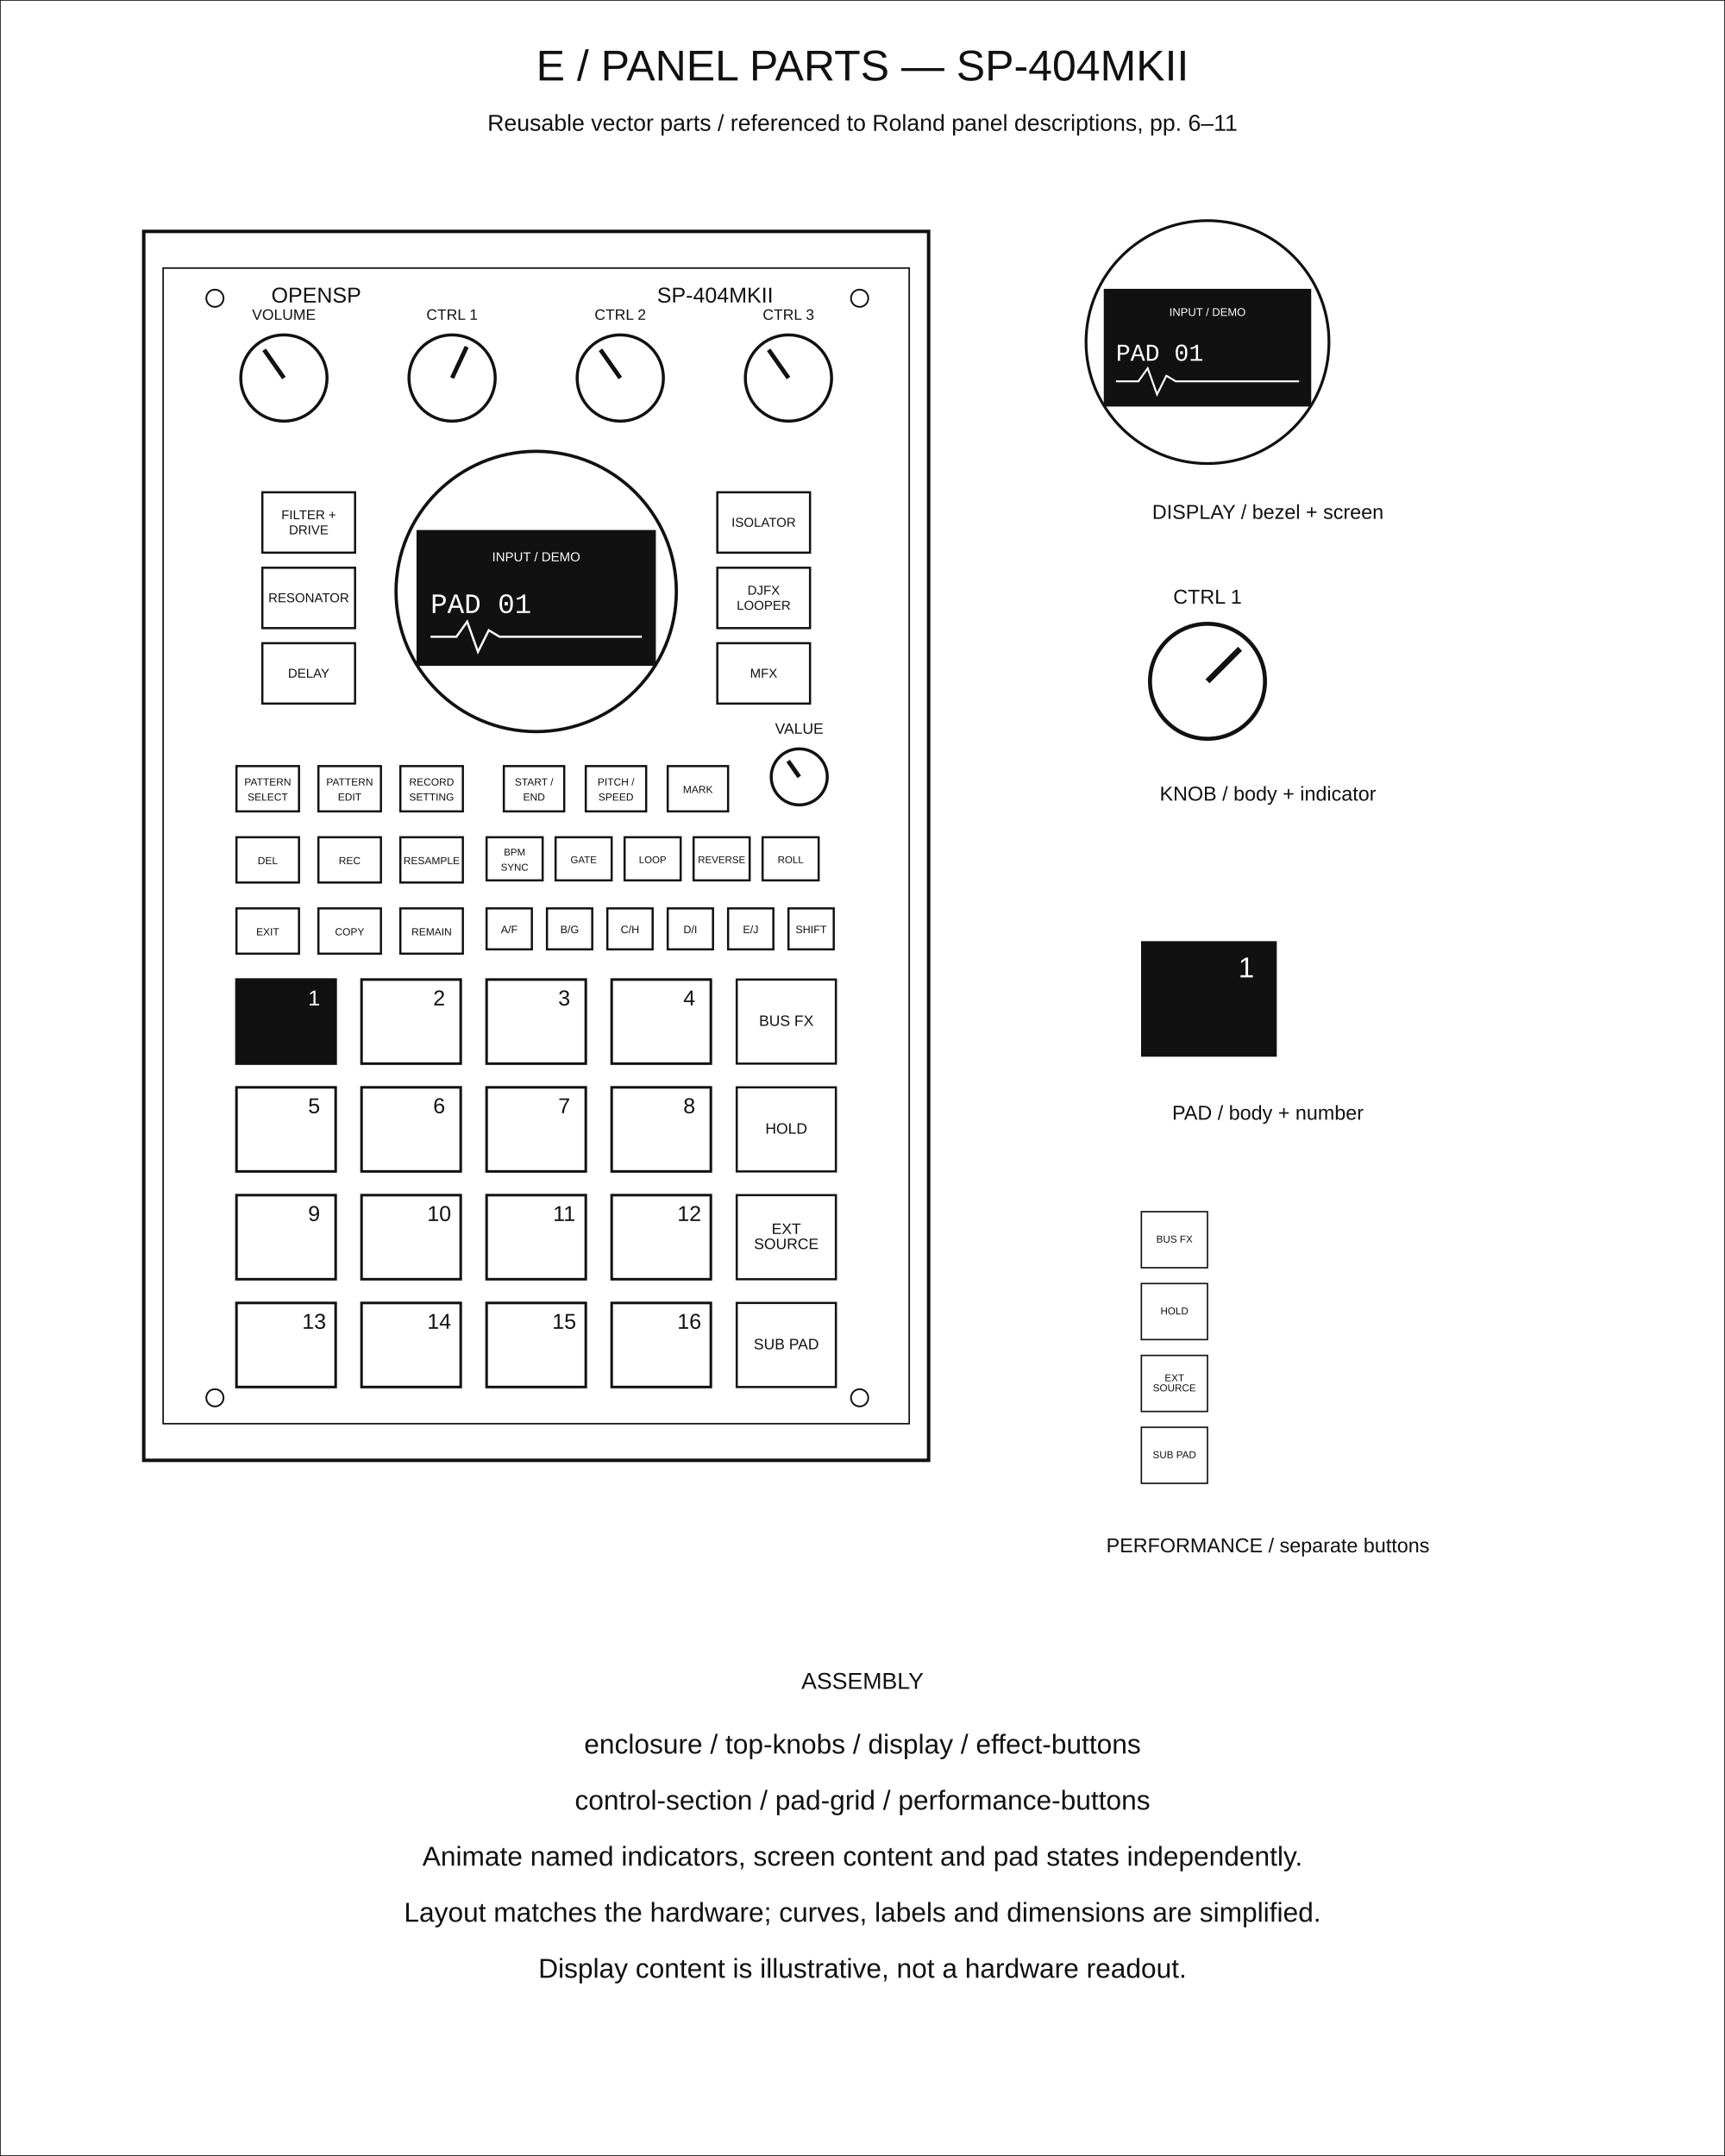
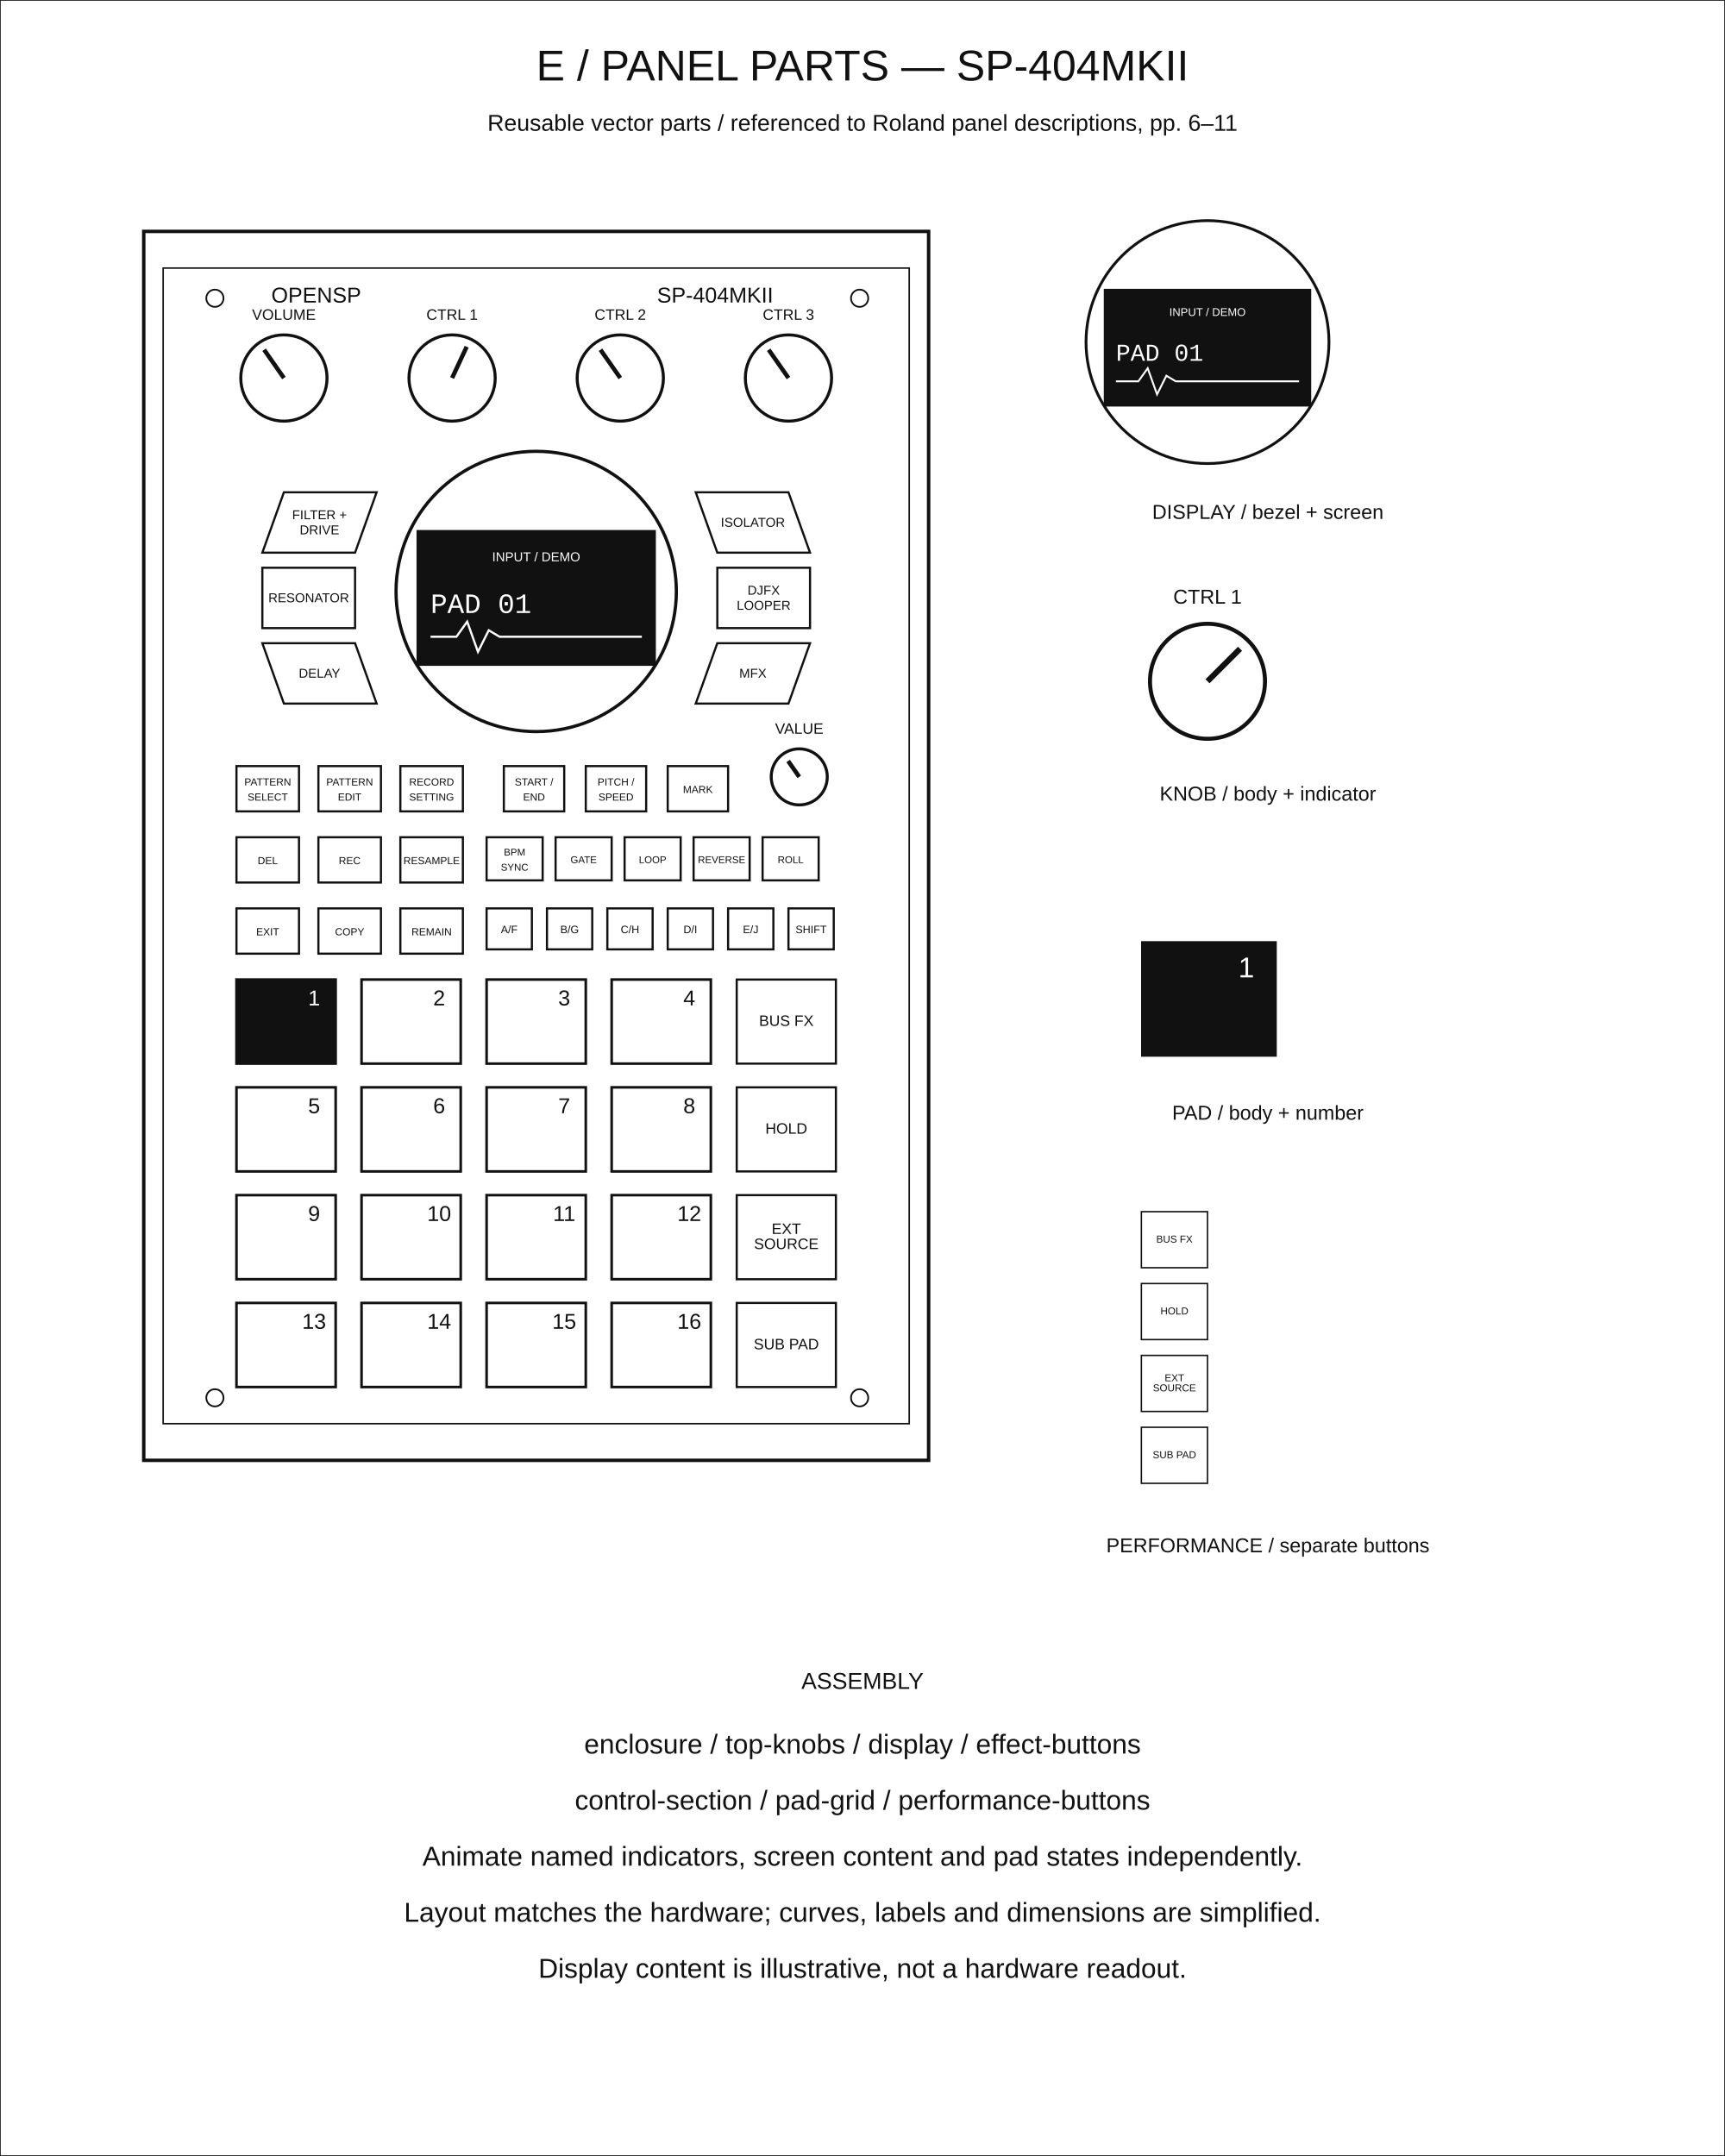
<svg xmlns="http://www.w3.org/2000/svg" width="1200" height="1500" viewBox="0 0 1200 1500">
  <rect x="0" y="0" width="1200" height="1500" fill="white" stroke="#111" stroke-width="1" />
  <text x="600" y="56" text-anchor="middle" font-family="Arial" font-size="30" fill="#111">E / PANEL PARTS — SP-404MKII</text>
  <text x="600" y="91" text-anchor="middle" font-family="Arial" font-size="16" fill="#111">Reusable vector parts / referenced to Roland panel descriptions, pp. 6–11</text>
  <g id="instrument" data-part="instrument" transform="translate(73 161) scale(1.5)">
    <g id="enclosure" data-part="enclosure">
      <rect x="18" y="0" width="364" height="570" fill="white" stroke="#111" stroke-width="1.6" />
      <rect x="27" y="17" width="346" height="536" fill="white" stroke="#111" stroke-width="0.7" />
      <text x="98" y="33" text-anchor="middle" font-family="Arial" font-size="10" fill="#111">OPENSP</text>
      <text x="283" y="33" text-anchor="middle" font-family="Arial" font-size="10" fill="#111">SP-404MKII</text>
      <circle cx="51" cy="31" r="4" fill="white" stroke="#111" stroke-width=".8" />
      <circle cx="51" cy="541" r="4" fill="white" stroke="#111" stroke-width=".8" />
      <circle cx="350" cy="31" r="4" fill="white" stroke="#111" stroke-width=".8" />
      <circle cx="350" cy="541" r="4" fill="white" stroke="#111" stroke-width=".8" />
    </g>
    <g id="top-knobs" data-part="top-knobs">
      <g id="volume" data-part="volume">
        <text x="83" y="41" text-anchor="middle" font-family="Arial" font-size="7" fill="#111">VOLUME</text>
        <circle cx="83" cy="68" r="20" fill="white" stroke="#111" stroke-width="1.4" />
        <g id="volume-indicator" data-part="volume-indicator" transform="rotate(-35 83 68)">
          <path d="M83 68V52" stroke="#111" stroke-width="2" />
        </g>
      </g>
      <g id="ctrl-1" data-part="ctrl-1">
        <text x="161" y="41" text-anchor="middle" font-family="Arial" font-size="7" fill="#111">CTRL 1</text>
        <circle cx="161" cy="68" r="20" fill="white" stroke="#111" stroke-width="1.4" />
        <g id="ctrl-1-indicator" data-part="ctrl-1-indicator" transform="rotate(25 161 68)">
          <path d="M161 68V52" stroke="#111" stroke-width="2" />
        </g>
      </g>
      <g id="ctrl-2" data-part="ctrl-2">
        <text x="239" y="41" text-anchor="middle" font-family="Arial" font-size="7" fill="#111">CTRL 2</text>
        <circle cx="239" cy="68" r="20" fill="white" stroke="#111" stroke-width="1.4" />
        <g id="ctrl-2-indicator" data-part="ctrl-2-indicator" transform="rotate(-35 239 68)">
          <path d="M239 68V52" stroke="#111" stroke-width="2" />
        </g>
      </g>
      <g id="ctrl-3" data-part="ctrl-3">
        <text x="317" y="41" text-anchor="middle" font-family="Arial" font-size="7" fill="#111">CTRL 3</text>
        <circle cx="317" cy="68" r="20" fill="white" stroke="#111" stroke-width="1.4" />
        <g id="ctrl-3-indicator" data-part="ctrl-3-indicator" transform="rotate(-35 317 68)">
          <path d="M317 68V52" stroke="#111" stroke-width="2" />
        </g>
      </g>
    </g>
    <g id="display" data-part="display">
      <g id="display-bezel" data-part="display-bezel">
        <circle cx="200" cy="167" r="65" fill="white" stroke="#111" stroke-width="1.5" />
      </g>
      <g id="screen-content" data-part="screen-content">
        <rect x="145" y="139" width="110" height="62" fill="#111" stroke="#111" stroke-width="1" />
        <text x="200" y="153" text-anchor="middle" font-family="Arial" font-size="6" fill="white">INPUT / DEMO</text>
        <text id="screen-value" x="151" y="177" font-family="Courier New" font-size="13" fill="white">PAD 01</text>
        <path id="wave" d="M151 188h12l5 -7 5 14 5 -10 5 3h66" fill="none" stroke="white" />
      </g>
    </g>
    <g id="effect-buttons" data-part="effect-buttons">
      <g id="fx-filter-drive" data-part="fx-filter-drive">
-         <rect x="73" y="121" width="43" height="28" fill="white" stroke="#111" stroke-width="1" />
-         <text x="94.5" y="133.5" text-anchor="middle" font-family="Arial" font-size="6" fill="#111">FILTER +</text>
-         <text x="94.5" y="140.5" text-anchor="middle" font-family="Arial" font-size="6" fill="#111">DRIVE</text>
+         <path d="M83 121h43L116 149H73Z" fill="white" stroke="#111" />
+         <text x="99.5" y="133.5" text-anchor="middle" font-family="Arial" font-size="6" fill="#111">FILTER +</text>
+         <text x="99.5" y="140.5" text-anchor="middle" font-family="Arial" font-size="6" fill="#111">DRIVE</text>
      </g>
      <g id="fx-resonator" data-part="fx-resonator">
-         <rect x="73" y="156" width="43" height="28" fill="white" stroke="#111" stroke-width="1" />
+         <path d="M73 156h43L116 184H73Z" fill="white" stroke="#111" />
        <text x="94.5" y="172.0" text-anchor="middle" font-family="Arial" font-size="6" fill="#111">RESONATOR</text>
      </g>
      <g id="fx-delay" data-part="fx-delay">
-         <rect x="73" y="191" width="43" height="28" fill="white" stroke="#111" stroke-width="1" />
-         <text x="94.5" y="207.0" text-anchor="middle" font-family="Arial" font-size="6" fill="#111">DELAY</text>
+         <path d="M73 191h43L126 219H83Z" fill="white" stroke="#111" />
+         <text x="99.5" y="207.0" text-anchor="middle" font-family="Arial" font-size="6" fill="#111">DELAY</text>
      </g>
      <g id="fx-isolator" data-part="fx-isolator">
-         <rect x="284" y="121" width="43" height="28" fill="white" stroke="#111" stroke-width="1" />
-         <text x="305.5" y="137.0" text-anchor="middle" font-family="Arial" font-size="6" fill="#111">ISOLATOR</text>
+         <path d="M274 121h43L327 149H284Z" fill="white" stroke="#111" />
+         <text x="300.5" y="137.0" text-anchor="middle" font-family="Arial" font-size="6" fill="#111">ISOLATOR</text>
      </g>
      <g id="fx-djfx-looper" data-part="fx-djfx-looper">
-         <rect x="284" y="156" width="43" height="28" fill="white" stroke="#111" stroke-width="1" />
+         <path d="M284 156h43L327 184H284Z" fill="white" stroke="#111" />
        <text x="305.5" y="168.5" text-anchor="middle" font-family="Arial" font-size="6" fill="#111">DJFX</text>
        <text x="305.5" y="175.5" text-anchor="middle" font-family="Arial" font-size="6" fill="#111">LOOPER</text>
      </g>
      <g id="fx-mfx" data-part="fx-mfx">
-         <rect x="284" y="191" width="43" height="28" fill="white" stroke="#111" stroke-width="1" />
-         <text x="305.5" y="207.0" text-anchor="middle" font-family="Arial" font-size="6" fill="#111">MFX</text>
+         <path d="M284 191h43L317 219H274Z" fill="white" stroke="#111" />
+         <text x="300.5" y="207.0" text-anchor="middle" font-family="Arial" font-size="6" fill="#111">MFX</text>
      </g>
    </g>
    <g id="control-section" data-part="control-section">
      <g id="record-edit-buttons" data-part="record-edit-buttons">
        <g id="pattern-select" data-part="pattern-select">
          <rect x="61" y="248" width="29" height="21" fill="white" stroke="#111" stroke-width="1" />
          <text x="75.5" y="257.0" text-anchor="middle" font-family="Arial" font-size="4.8" fill="#111">PATTERN</text>
          <text x="75.5" y="264.0" text-anchor="middle" font-family="Arial" font-size="4.8" fill="#111">SELECT</text>
        </g>
        <g id="pattern-edit" data-part="pattern-edit">
          <rect x="99" y="248" width="29" height="21" fill="white" stroke="#111" stroke-width="1" />
          <text x="113.5" y="257.0" text-anchor="middle" font-family="Arial" font-size="4.8" fill="#111">PATTERN</text>
          <text x="113.5" y="264.0" text-anchor="middle" font-family="Arial" font-size="4.8" fill="#111">EDIT</text>
        </g>
        <g id="record-setting" data-part="record-setting">
          <rect x="137" y="248" width="29" height="21" fill="white" stroke="#111" stroke-width="1" />
          <text x="151.5" y="257.0" text-anchor="middle" font-family="Arial" font-size="4.8" fill="#111">RECORD</text>
          <text x="151.5" y="264.0" text-anchor="middle" font-family="Arial" font-size="4.8" fill="#111">SETTING</text>
        </g>
        <g id="del" data-part="del">
          <rect x="61" y="281" width="29" height="21" fill="white" stroke="#111" stroke-width="1" />
          <text x="75.5" y="293.5" text-anchor="middle" font-family="Arial" font-size="4.8" fill="#111">DEL</text>
        </g>
        <g id="rec" data-part="rec">
          <rect x="99" y="281" width="29" height="21" fill="white" stroke="#111" stroke-width="1" />
          <text x="113.5" y="293.5" text-anchor="middle" font-family="Arial" font-size="4.8" fill="#111">REC</text>
        </g>
        <g id="resample" data-part="resample">
          <rect x="137" y="281" width="29" height="21" fill="white" stroke="#111" stroke-width="1" />
          <text x="151.5" y="293.5" text-anchor="middle" font-family="Arial" font-size="4.8" fill="#111">RESAMPLE</text>
        </g>
        <g id="exit" data-part="exit">
          <rect x="61" y="314" width="29" height="21" fill="white" stroke="#111" stroke-width="1" />
          <text x="75.5" y="326.5" text-anchor="middle" font-family="Arial" font-size="4.8" fill="#111">EXIT</text>
        </g>
        <g id="copy" data-part="copy">
          <rect x="99" y="314" width="29" height="21" fill="white" stroke="#111" stroke-width="1" />
          <text x="113.5" y="326.5" text-anchor="middle" font-family="Arial" font-size="4.8" fill="#111">COPY</text>
        </g>
        <g id="remain" data-part="remain">
          <rect x="137" y="314" width="29" height="21" fill="white" stroke="#111" stroke-width="1" />
          <text x="151.5" y="326.5" text-anchor="middle" font-family="Arial" font-size="4.8" fill="#111">REMAIN</text>
        </g>
      </g>
      <g id="sample-bank-buttons" data-part="sample-bank-buttons">
        <g id="start-end" data-part="start-end">
          <rect x="185" y="248" width="28" height="21" fill="white" stroke="#111" stroke-width="1" />
          <text x="199.0" y="257.0" text-anchor="middle" font-family="Arial" font-size="4.8" fill="#111">START /</text>
          <text x="199.0" y="264.0" text-anchor="middle" font-family="Arial" font-size="4.8" fill="#111">END</text>
        </g>
        <g id="pitch-speed" data-part="pitch-speed">
          <rect x="223" y="248" width="28" height="21" fill="white" stroke="#111" stroke-width="1" />
          <text x="237.0" y="257.0" text-anchor="middle" font-family="Arial" font-size="4.8" fill="#111">PITCH /</text>
          <text x="237.0" y="264.0" text-anchor="middle" font-family="Arial" font-size="4.8" fill="#111">SPEED</text>
        </g>
        <g id="mark" data-part="mark">
          <rect x="261" y="248" width="28" height="21" fill="white" stroke="#111" stroke-width="1" />
          <text x="275.0" y="260.5" text-anchor="middle" font-family="Arial" font-size="4.8" fill="#111">MARK</text>
        </g>
        <g id="value" data-part="value">
          <text x="322" y="233" text-anchor="middle" font-family="Arial" font-size="7" fill="#111">VALUE</text>
          <circle cx="322" cy="253" r="13" fill="white" stroke="#111" stroke-width="1.4" />
          <g id="value-indicator" data-part="value-indicator" transform="rotate(-35 322 253)">
            <path d="M322 253V244" stroke="#111" stroke-width="2" />
          </g>
        </g>
        <g id="bpm-sync" data-part="bpm-sync">
          <rect x="177" y="281" width="26" height="20" fill="white" stroke="#111" stroke-width="1" />
          <text x="190.0" y="289.5" text-anchor="middle" font-family="Arial" font-size="4.6" fill="#111">BPM</text>
          <text x="190.0" y="296.5" text-anchor="middle" font-family="Arial" font-size="4.6" fill="#111">SYNC</text>
        </g>
        <g id="gate" data-part="gate">
          <rect x="209" y="281" width="26" height="20" fill="white" stroke="#111" stroke-width="1" />
          <text x="222.0" y="293.0" text-anchor="middle" font-family="Arial" font-size="4.6" fill="#111">GATE</text>
        </g>
        <g id="loop" data-part="loop">
          <rect x="241" y="281" width="26" height="20" fill="white" stroke="#111" stroke-width="1" />
          <text x="254.0" y="293.0" text-anchor="middle" font-family="Arial" font-size="4.6" fill="#111">LOOP</text>
        </g>
        <g id="reverse" data-part="reverse">
          <rect x="273" y="281" width="26" height="20" fill="white" stroke="#111" stroke-width="1" />
          <text x="286.0" y="293.0" text-anchor="middle" font-family="Arial" font-size="4.6" fill="#111">REVERSE</text>
        </g>
        <g id="roll" data-part="roll">
          <rect x="305" y="281" width="26" height="20" fill="white" stroke="#111" stroke-width="1" />
          <text x="318.0" y="293.0" text-anchor="middle" font-family="Arial" font-size="4.6" fill="#111">ROLL</text>
        </g>
        <g id="bank-a-f" data-part="bank-a-f">
          <rect x="177" y="314" width="21" height="19" fill="white" stroke="#111" stroke-width="1" />
          <text x="187.5" y="325.5" text-anchor="middle" font-family="Arial" font-size="5" fill="#111">A/F</text>
        </g>
        <g id="bank-b-g" data-part="bank-b-g">
          <rect x="205" y="314" width="21" height="19" fill="white" stroke="#111" stroke-width="1" />
          <text x="215.5" y="325.5" text-anchor="middle" font-family="Arial" font-size="5" fill="#111">B/G</text>
        </g>
        <g id="bank-c-h" data-part="bank-c-h">
          <rect x="233" y="314" width="21" height="19" fill="white" stroke="#111" stroke-width="1" />
          <text x="243.5" y="325.5" text-anchor="middle" font-family="Arial" font-size="5" fill="#111">C/H</text>
        </g>
        <g id="bank-d-i" data-part="bank-d-i">
          <rect x="261" y="314" width="21" height="19" fill="white" stroke="#111" stroke-width="1" />
          <text x="271.5" y="325.5" text-anchor="middle" font-family="Arial" font-size="5" fill="#111">D/I</text>
        </g>
        <g id="bank-e-j" data-part="bank-e-j">
          <rect x="289" y="314" width="21" height="19" fill="white" stroke="#111" stroke-width="1" />
          <text x="299.5" y="325.5" text-anchor="middle" font-family="Arial" font-size="5" fill="#111">E/J</text>
        </g>
        <g id="shift" data-part="shift">
          <rect x="317" y="314" width="21" height="19" fill="white" stroke="#111" stroke-width="1" />
          <text x="327.5" y="325.5" text-anchor="middle" font-family="Arial" font-size="5" fill="#111">SHIFT</text>
        </g>
      </g>
    </g>
    <g id="pad-grid" data-part="pad-grid">
      <g id="pad-1" data-part="pad-1" class="pad" role="button" tabindex="0" aria-label="Pad 1" data-pad="1">
        <rect x="61" y="347" width="46" height="39" fill="#111" stroke="#111" stroke-width="1.2" />
        <text x="97" y="359" text-anchor="middle" font-family="Arial" font-size="10" fill="white">1</text>
      </g>
      <g id="pad-2" data-part="pad-2" class="pad" role="button" tabindex="0" aria-label="Pad 2" data-pad="2">
        <rect x="119" y="347" width="46" height="39" fill="white" stroke="#111" stroke-width="1.2" />
        <text x="155" y="359" text-anchor="middle" font-family="Arial" font-size="10" fill="#111">2</text>
      </g>
      <g id="pad-3" data-part="pad-3" class="pad" role="button" tabindex="0" aria-label="Pad 3" data-pad="3">
        <rect x="177" y="347" width="46" height="39" fill="white" stroke="#111" stroke-width="1.2" />
        <text x="213" y="359" text-anchor="middle" font-family="Arial" font-size="10" fill="#111">3</text>
      </g>
      <g id="pad-4" data-part="pad-4" class="pad" role="button" tabindex="0" aria-label="Pad 4" data-pad="4">
        <rect x="235" y="347" width="46" height="39" fill="white" stroke="#111" stroke-width="1.2" />
        <text x="271" y="359" text-anchor="middle" font-family="Arial" font-size="10" fill="#111">4</text>
      </g>
      <g id="pad-5" data-part="pad-5" class="pad" role="button" tabindex="0" aria-label="Pad 5" data-pad="5">
        <rect x="61" y="397" width="46" height="39" fill="white" stroke="#111" stroke-width="1.2" />
        <text x="97" y="409" text-anchor="middle" font-family="Arial" font-size="10" fill="#111">5</text>
      </g>
      <g id="pad-6" data-part="pad-6" class="pad" role="button" tabindex="0" aria-label="Pad 6" data-pad="6">
        <rect x="119" y="397" width="46" height="39" fill="white" stroke="#111" stroke-width="1.2" />
        <text x="155" y="409" text-anchor="middle" font-family="Arial" font-size="10" fill="#111">6</text>
      </g>
      <g id="pad-7" data-part="pad-7" class="pad" role="button" tabindex="0" aria-label="Pad 7" data-pad="7">
        <rect x="177" y="397" width="46" height="39" fill="white" stroke="#111" stroke-width="1.2" />
        <text x="213" y="409" text-anchor="middle" font-family="Arial" font-size="10" fill="#111">7</text>
      </g>
      <g id="pad-8" data-part="pad-8" class="pad" role="button" tabindex="0" aria-label="Pad 8" data-pad="8">
        <rect x="235" y="397" width="46" height="39" fill="white" stroke="#111" stroke-width="1.2" />
        <text x="271" y="409" text-anchor="middle" font-family="Arial" font-size="10" fill="#111">8</text>
      </g>
      <g id="pad-9" data-part="pad-9" class="pad" role="button" tabindex="0" aria-label="Pad 9" data-pad="9">
        <rect x="61" y="447" width="46" height="39" fill="white" stroke="#111" stroke-width="1.2" />
        <text x="97" y="459" text-anchor="middle" font-family="Arial" font-size="10" fill="#111">9</text>
      </g>
      <g id="pad-10" data-part="pad-10" class="pad" role="button" tabindex="0" aria-label="Pad 10" data-pad="10">
        <rect x="119" y="447" width="46" height="39" fill="white" stroke="#111" stroke-width="1.2" />
        <text x="155" y="459" text-anchor="middle" font-family="Arial" font-size="10" fill="#111">10</text>
      </g>
      <g id="pad-11" data-part="pad-11" class="pad" role="button" tabindex="0" aria-label="Pad 11" data-pad="11">
        <rect x="177" y="447" width="46" height="39" fill="white" stroke="#111" stroke-width="1.2" />
        <text x="213" y="459" text-anchor="middle" font-family="Arial" font-size="10" fill="#111">11</text>
      </g>
      <g id="pad-12" data-part="pad-12" class="pad" role="button" tabindex="0" aria-label="Pad 12" data-pad="12">
        <rect x="235" y="447" width="46" height="39" fill="white" stroke="#111" stroke-width="1.2" />
        <text x="271" y="459" text-anchor="middle" font-family="Arial" font-size="10" fill="#111">12</text>
      </g>
      <g id="pad-13" data-part="pad-13" class="pad" role="button" tabindex="0" aria-label="Pad 13" data-pad="13">
        <rect x="61" y="497" width="46" height="39" fill="white" stroke="#111" stroke-width="1.2" />
        <text x="97" y="509" text-anchor="middle" font-family="Arial" font-size="10" fill="#111">13</text>
      </g>
      <g id="pad-14" data-part="pad-14" class="pad" role="button" tabindex="0" aria-label="Pad 14" data-pad="14">
        <rect x="119" y="497" width="46" height="39" fill="white" stroke="#111" stroke-width="1.2" />
        <text x="155" y="509" text-anchor="middle" font-family="Arial" font-size="10" fill="#111">14</text>
      </g>
      <g id="pad-15" data-part="pad-15" class="pad" role="button" tabindex="0" aria-label="Pad 15" data-pad="15">
        <rect x="177" y="497" width="46" height="39" fill="white" stroke="#111" stroke-width="1.2" />
        <text x="213" y="509" text-anchor="middle" font-family="Arial" font-size="10" fill="#111">15</text>
      </g>
      <g id="pad-16" data-part="pad-16" class="pad" role="button" tabindex="0" aria-label="Pad 16" data-pad="16">
        <rect x="235" y="497" width="46" height="39" fill="white" stroke="#111" stroke-width="1.2" />
        <text x="271" y="509" text-anchor="middle" font-family="Arial" font-size="10" fill="#111">16</text>
      </g>
    </g>
    <g id="performance-buttons" data-part="performance-buttons">
      <g id="bus-fx" data-part="bus-fx">
        <rect x="293" y="347" width="46" height="39" fill="white" stroke="#111" stroke-width="1" />
        <text x="316.0" y="368.5" text-anchor="middle" font-family="Arial" font-size="7" fill="#111">BUS FX</text>
      </g>
      <g id="hold" data-part="hold">
        <rect x="293" y="397" width="46" height="39" fill="white" stroke="#111" stroke-width="1" />
        <text x="316.0" y="418.5" text-anchor="middle" font-family="Arial" font-size="7" fill="#111">HOLD</text>
      </g>
      <g id="ext-source" data-part="ext-source">
        <rect x="293" y="447" width="46" height="39" fill="white" stroke="#111" stroke-width="1" />
        <text x="316.0" y="465.0" text-anchor="middle" font-family="Arial" font-size="7" fill="#111">EXT</text>
        <text x="316.0" y="472.0" text-anchor="middle" font-family="Arial" font-size="7" fill="#111">SOURCE</text>
      </g>
      <g id="sub-pad" data-part="sub-pad">
        <rect x="293" y="497" width="46" height="39" fill="white" stroke="#111" stroke-width="1" />
        <text x="316.0" y="518.5" text-anchor="middle" font-family="Arial" font-size="7" fill="#111">SUB PAD</text>
      </g>
    </g>
  </g>
  <g id="part-study-display" data-part="part-study-display" transform="translate(840 238) scale(1.3) translate(-200 -167)">
    <g id="display-copy-1" data-part="display">
      <g id="display-bezel-copy-1" data-part="display-bezel">
        <circle cx="200" cy="167" r="65" fill="white" stroke="#111" stroke-width="1.5" />
      </g>
      <g id="screen-content-copy-1" data-part="screen-content">
        <rect x="145" y="139" width="110" height="62" fill="#111" stroke="#111" stroke-width="1" />
        <text x="200" y="153" text-anchor="middle" font-family="Arial" font-size="6" fill="white">INPUT / DEMO</text>
        <text id="screen-value-copy-1" x="151" y="177" font-family="Courier New" font-size="13" fill="white">PAD 01</text>
        <path id="wave-copy-1" d="M151 188h12l5 -7 5 14 5 -10 5 3h66" fill="none" stroke="white" />
      </g>
    </g>
  </g>
  <g id="part-study-knob" data-part="part-study-knob" transform="translate(840 474) scale(2) translate(-161 -68)">
    <g id="part-ctrl-1" data-part="part-ctrl-1">
      <text x="161" y="41" text-anchor="middle" font-family="Arial" font-size="7" fill="#111">CTRL 1</text>
      <circle cx="161" cy="68" r="20" fill="white" stroke="#111" stroke-width="1.4" />
      <g id="part-ctrl-1-indicator" data-part="part-ctrl-1-indicator" transform="rotate(45 161 68)">
        <path d="M161 68V52" stroke="#111" stroke-width="2" />
      </g>
    </g>
  </g>
  <g id="part-study-pad" data-part="part-study-pad" transform="translate(795 656) scale(2)">
    <g id="pad-1-copy-1" data-part="pad-1" class="pad" role="button" tabindex="0" aria-label="Pad 1" data-pad="1">
      <rect x="0" y="0" width="46" height="39" fill="#111" stroke="#111" stroke-width="1.2" />
      <text x="36" y="12" text-anchor="middle" font-family="Arial" font-size="10" fill="white">1</text>
    </g>
  </g>
  <g id="part-study-performance" data-part="part-study-performance" transform="translate(794 843) scale(1) translate(-293 -347)">
    <g id="performance-buttons-copy-1" data-part="performance-buttons">
      <g id="bus-fx-copy-1" data-part="bus-fx">
        <rect x="293" y="347" width="46" height="39" fill="white" stroke="#111" stroke-width="1" />
        <text x="316.0" y="368.5" text-anchor="middle" font-family="Arial" font-size="7" fill="#111">BUS FX</text>
      </g>
      <g id="hold-copy-1" data-part="hold">
        <rect x="293" y="397" width="46" height="39" fill="white" stroke="#111" stroke-width="1" />
        <text x="316.0" y="418.5" text-anchor="middle" font-family="Arial" font-size="7" fill="#111">HOLD</text>
      </g>
      <g id="ext-source-copy-1" data-part="ext-source">
        <rect x="293" y="447" width="46" height="39" fill="white" stroke="#111" stroke-width="1" />
        <text x="316.0" y="465.0" text-anchor="middle" font-family="Arial" font-size="7" fill="#111">EXT</text>
        <text x="316.0" y="472.0" text-anchor="middle" font-family="Arial" font-size="7" fill="#111">SOURCE</text>
      </g>
      <g id="sub-pad-copy-1" data-part="sub-pad">
        <rect x="293" y="497" width="46" height="39" fill="white" stroke="#111" stroke-width="1" />
        <text x="316.0" y="518.5" text-anchor="middle" font-family="Arial" font-size="7" fill="#111">SUB PAD</text>
      </g>
    </g>
  </g>
  <text x="882" y="361" text-anchor="middle" font-family="Arial" font-size="14" fill="#111">DISPLAY / bezel + screen</text>
  <text x="882" y="557" text-anchor="middle" font-family="Arial" font-size="14" fill="#111">KNOB / body + indicator</text>
  <text x="882" y="779" text-anchor="middle" font-family="Arial" font-size="14" fill="#111">PAD / body + number</text>
  <text x="882" y="1080" text-anchor="middle" font-family="Arial" font-size="14" fill="#111">PERFORMANCE / separate buttons</text>
  <text x="600" y="1175" text-anchor="middle" font-family="Arial" font-size="16" fill="#111">ASSEMBLY</text>
  <text x="600" y="1220" text-anchor="middle" font-family="Arial" font-size="19" fill="#111">enclosure  /  top-knobs  /  display  /  effect-buttons</text>
  <text x="600" y="1259" text-anchor="middle" font-family="Arial" font-size="19" fill="#111">control-section  /  pad-grid  /  performance-buttons</text>
  <text x="600" y="1298" text-anchor="middle" font-family="Arial" font-size="19" fill="#111">Animate named indicators, screen content and pad states independently.</text>
  <text x="600" y="1337" text-anchor="middle" font-family="Arial" font-size="19" fill="#111">Layout matches the hardware; curves, labels and dimensions are simplified.</text>
  <text x="600" y="1376" text-anchor="middle" font-family="Arial" font-size="19" fill="#111">Display content is illustrative, not a hardware readout.</text>
</svg>
